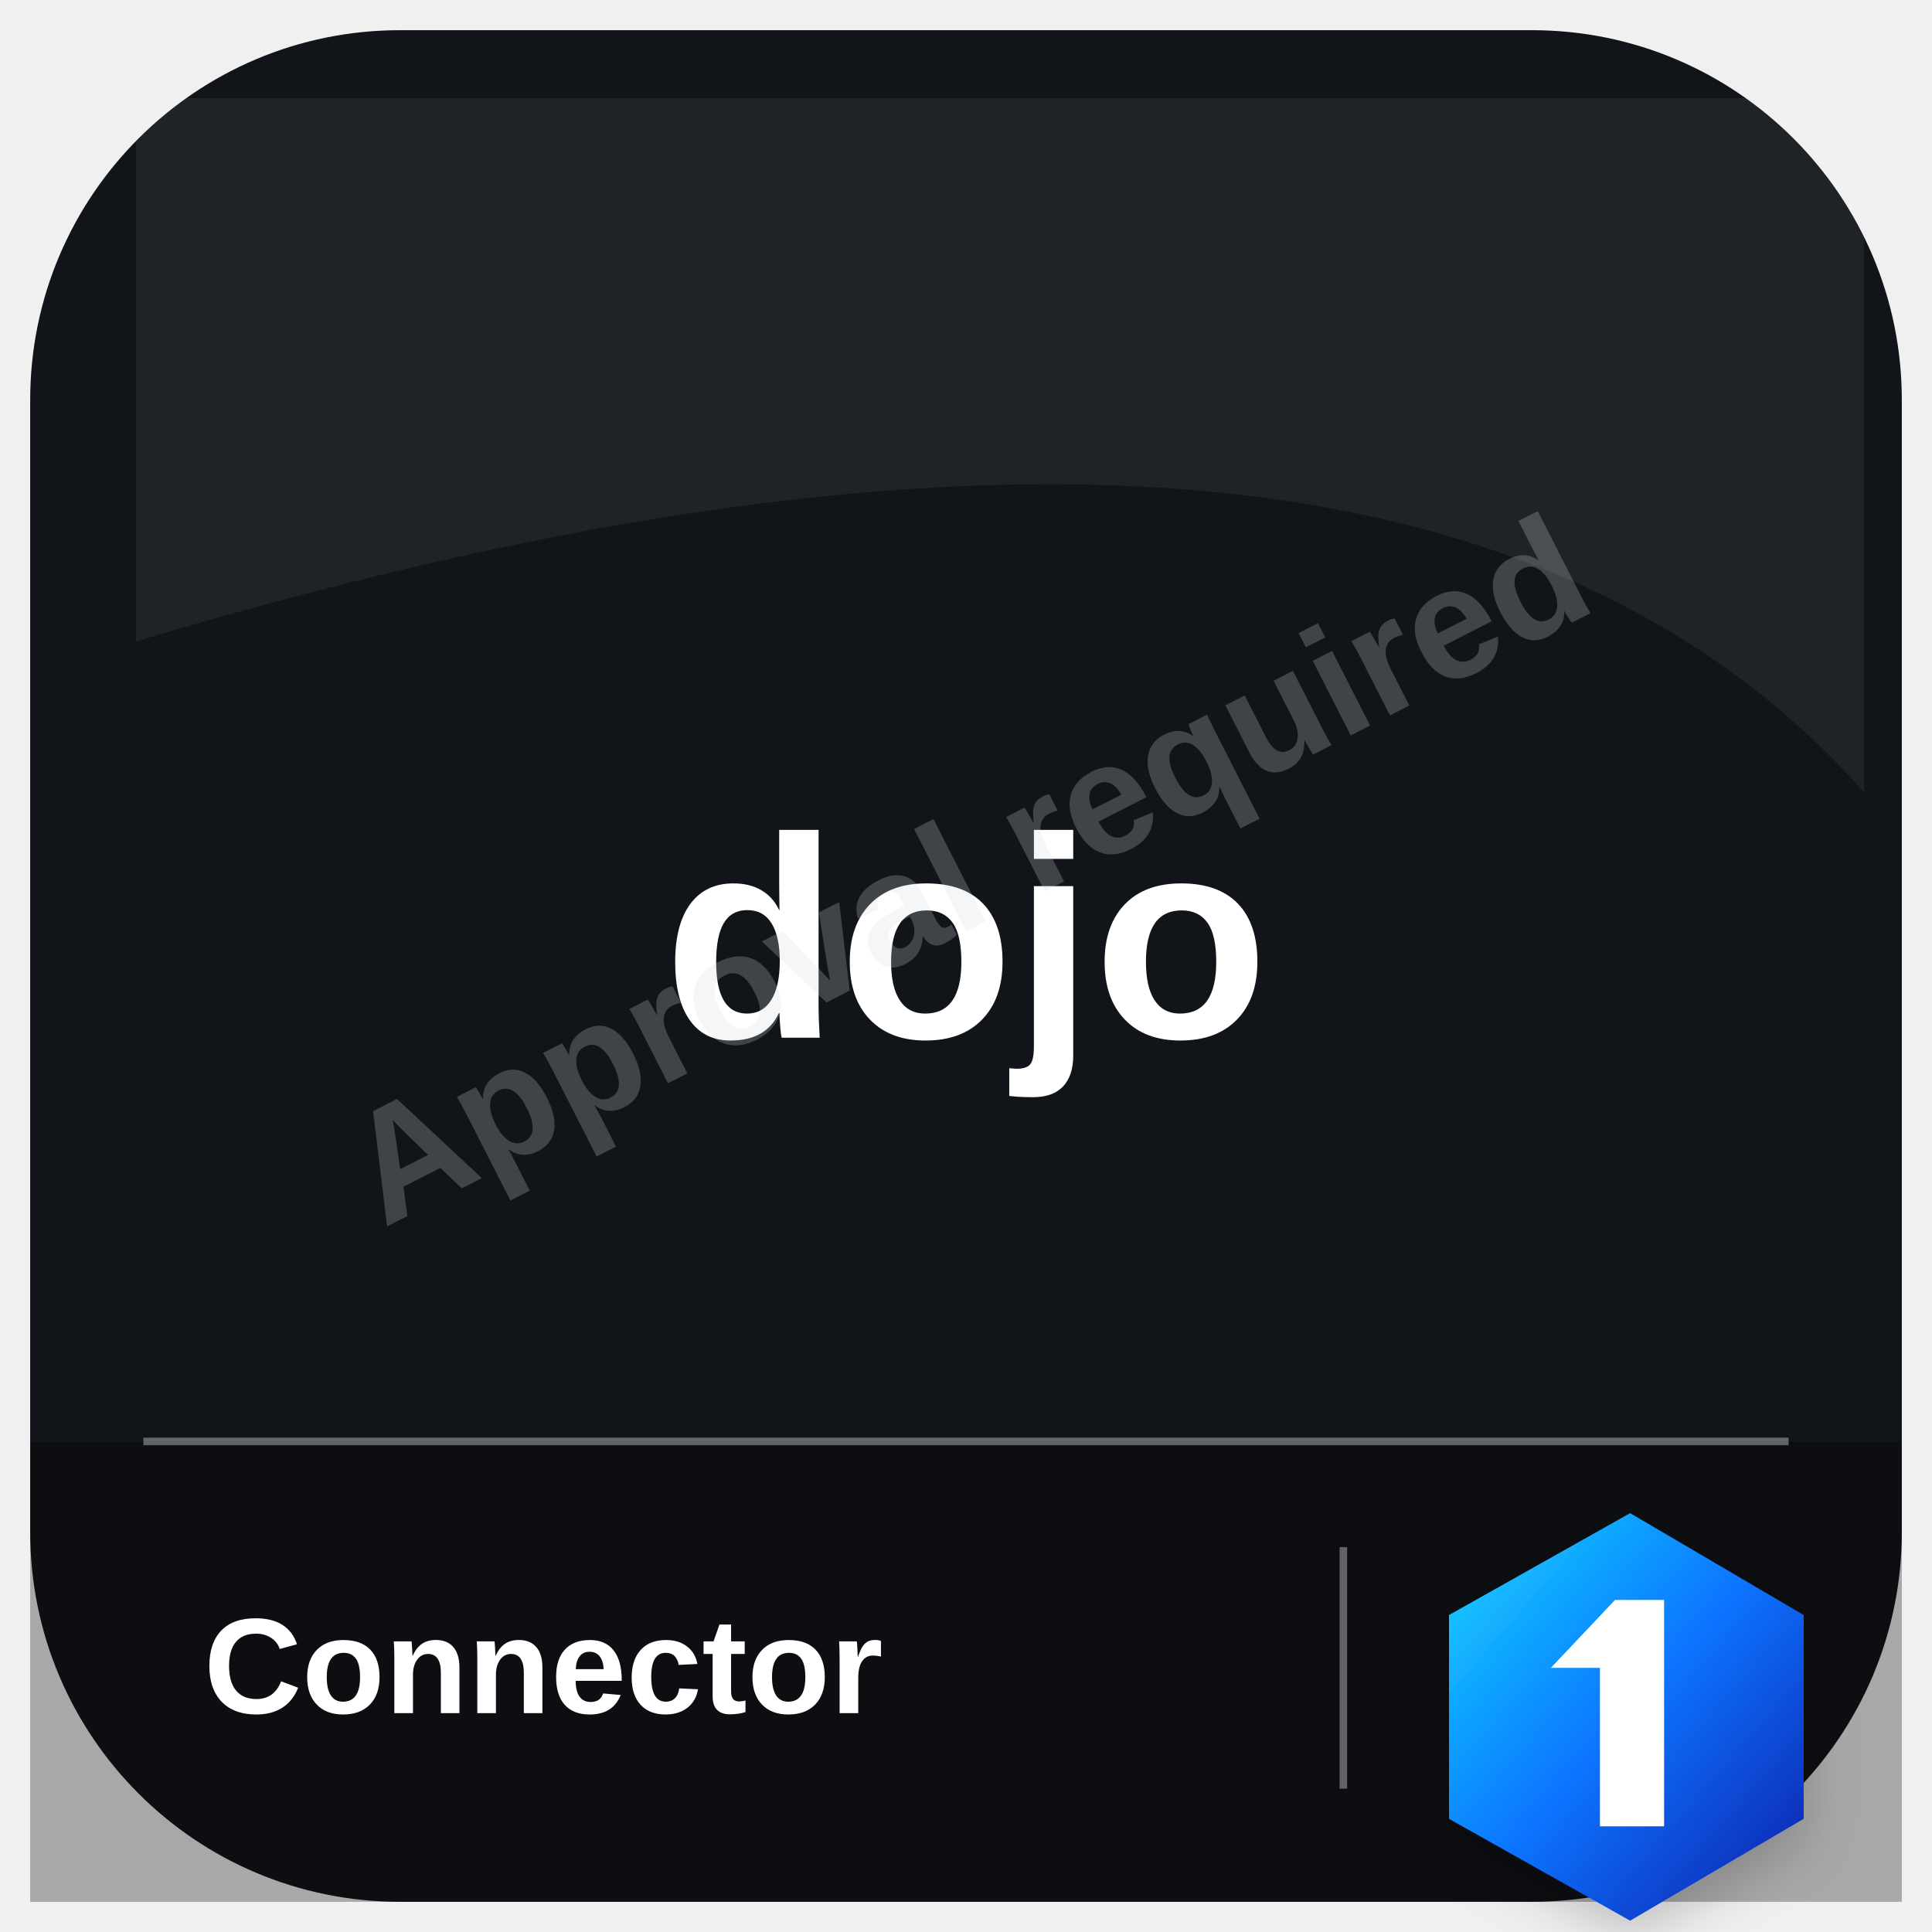
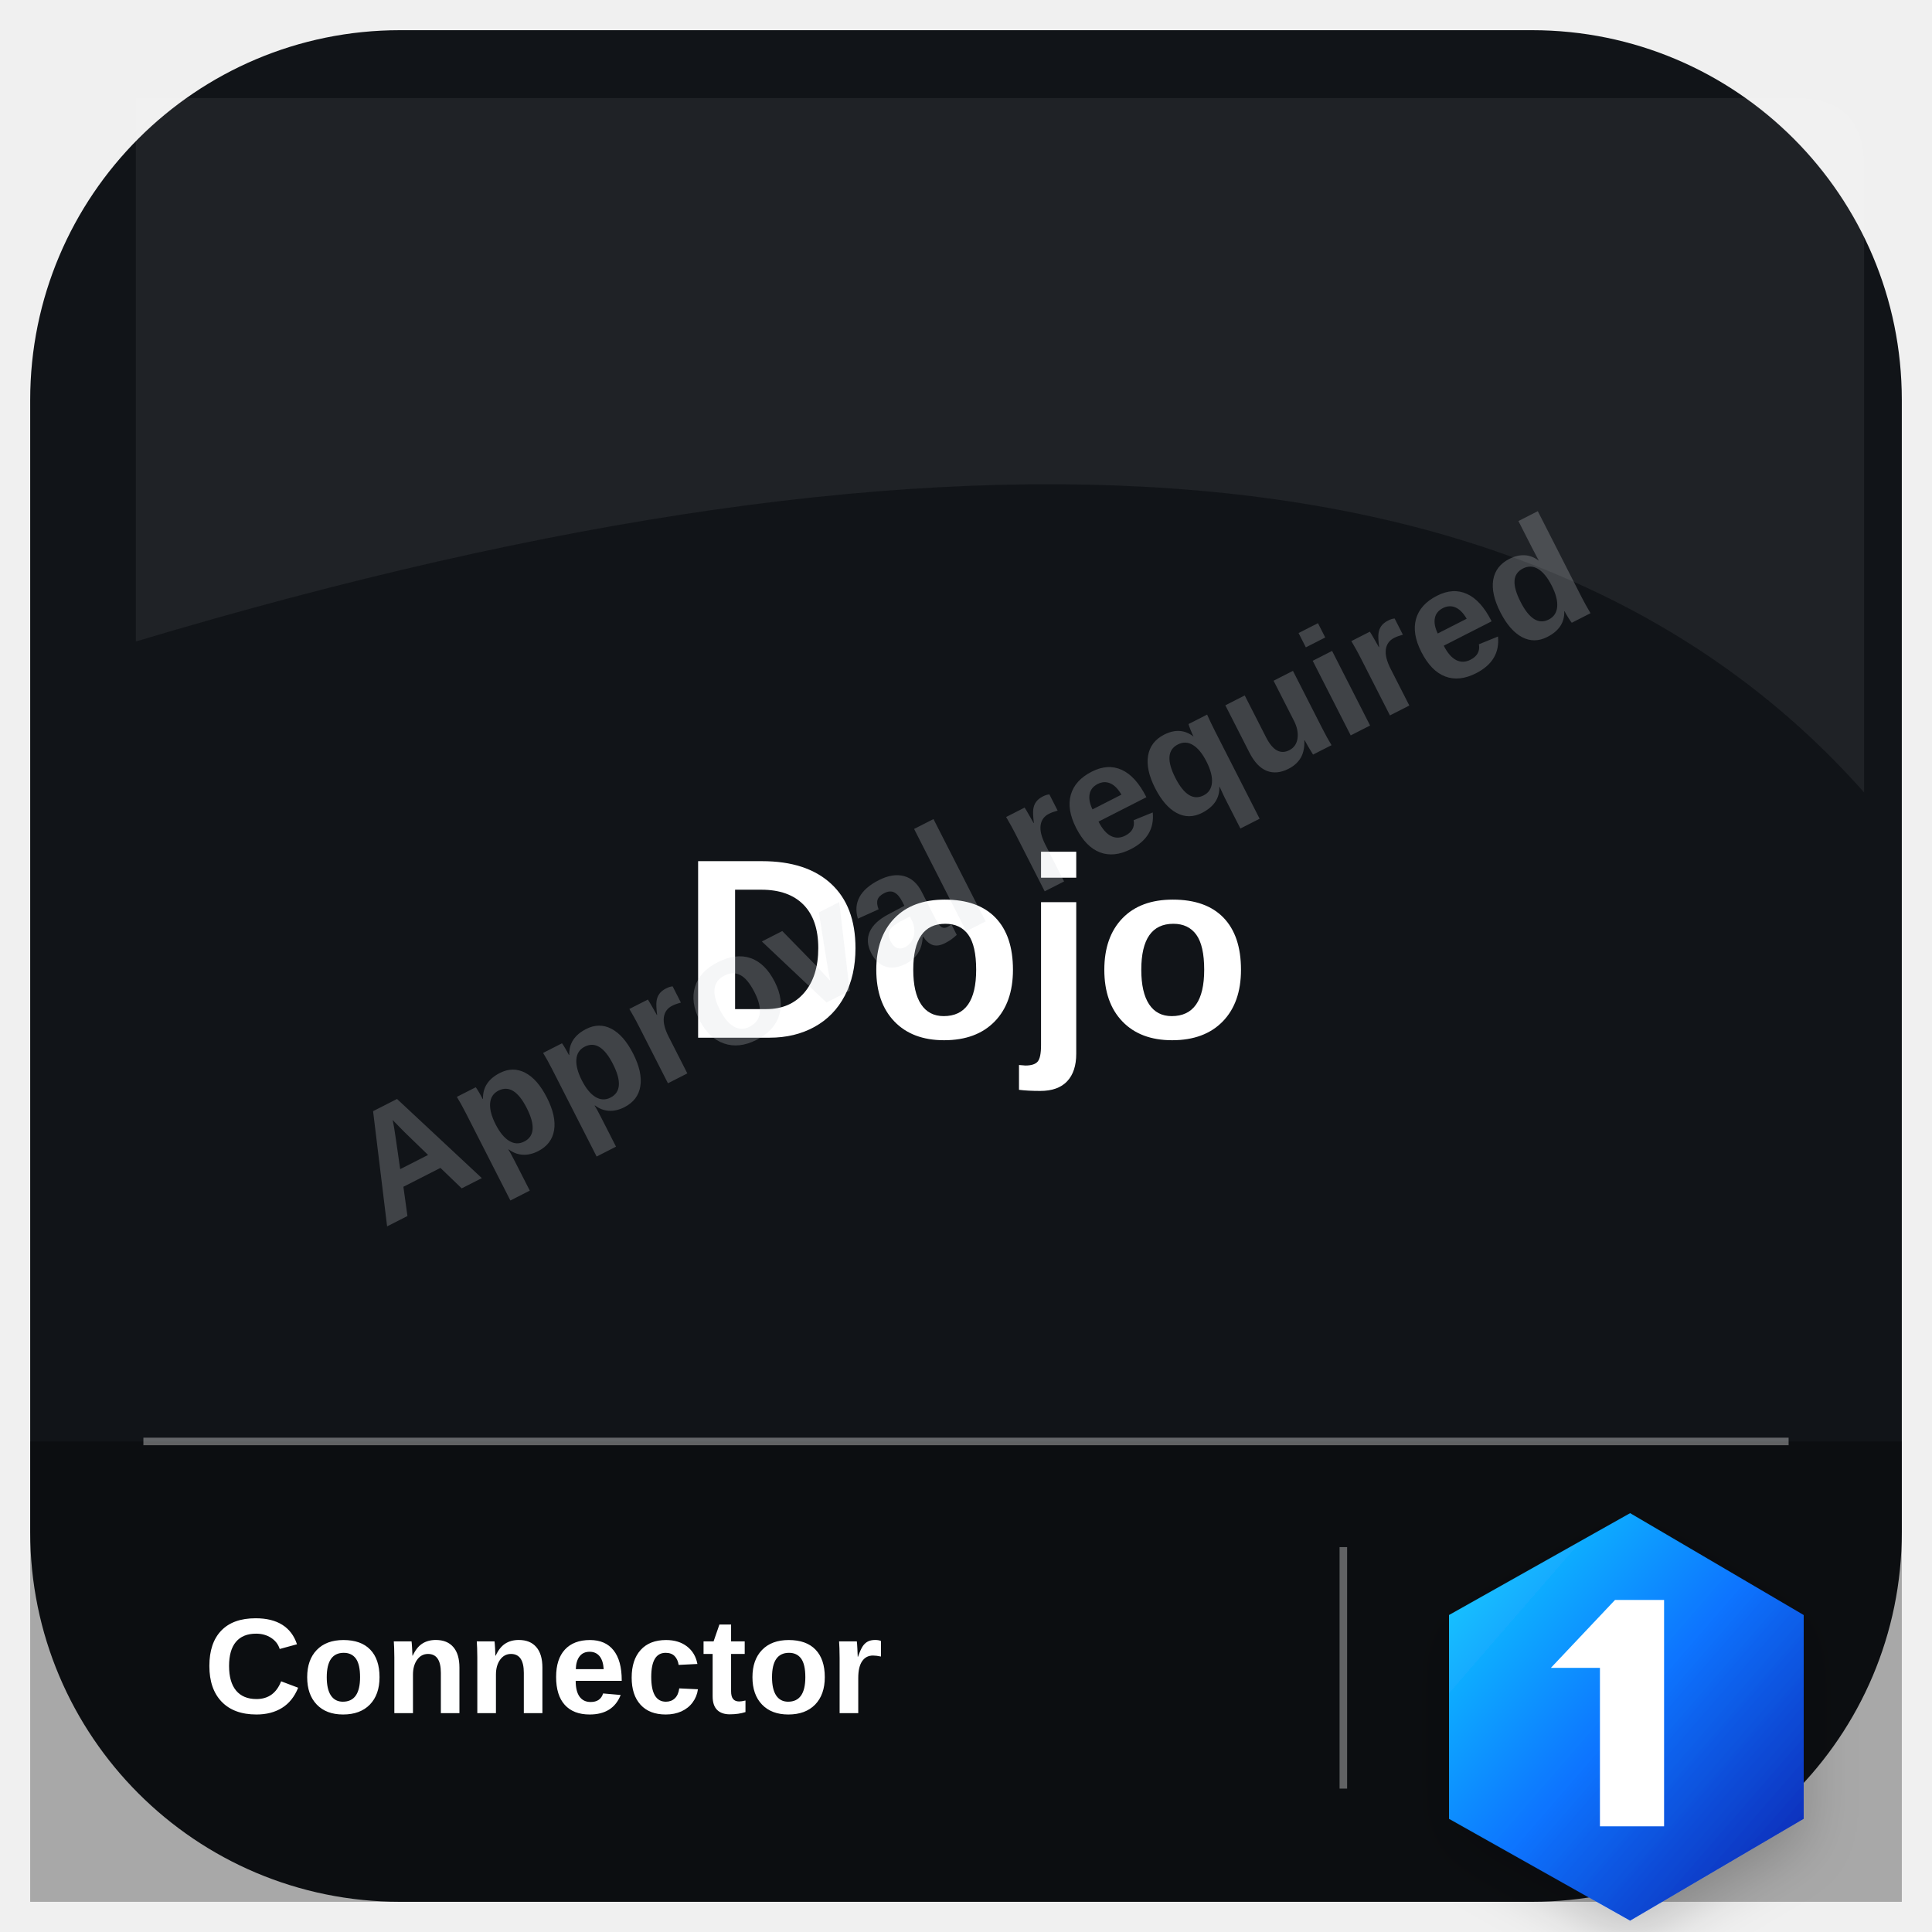
- <svg xmlns="http://www.w3.org/2000/svg" viewBox="0 0 512 512" role="img" aria-label="dojo connector">
+ <svg xmlns="http://www.w3.org/2000/svg" viewBox="0 0 512 512" role="img" aria-label="Dojo connector">
  <defs>
    <linearGradient id="one" x1="0" y1="0" x2="1" y2="1">
      <stop stop-color="#19d8ff" />
      <stop offset=".5" stop-color="#0874ff" />
      <stop offset="1" stop-color="#071ca8" />
    </linearGradient>
    <filter id="s" x="-30%" y="-30%" width="160%" height="160%">
      <feDropShadow dx="0" dy="5" stdDeviation="7" flood-opacity=".20" />
    </filter>
  </defs>
  <rect x="8" y="8" width="496" height="496" rx="98" fill="#111418" />
  <path d="M36 26 H476 Q494 26 494 44 V210 Q370 70 36 170Z" fill="#fff" opacity=".06" />
-   <text x="256" y="275" text-anchor="middle" font-family="Arial,sans-serif" font-size="76" font-weight="800" fill="#FFFFFF">dojo</text>
+   <text x="256" y="275" text-anchor="middle" font-family="Arial,sans-serif" font-size="68" font-weight="800" fill="#FFFFFF">Dojo</text>
  <g transform="rotate(-27 256 230)" opacity=".24">
    <text x="256" y="245" text-anchor="middle" font-family="Arial,sans-serif" font-size="42" font-weight="700" fill="#D6D9DE">Approval required</text>
  </g>
-   <rect x="8" y="382" width="496" height="122" fill="#000000" opacity="0.30" />
+   <rect x="8" y="382" width="496" height="122" fill="#000000" opacity=".30" />
  <line x1="38" y1="382" x2="474" y2="382" stroke="#FFFFFF" opacity=".35" stroke-width="2" />
  <text x="54" y="454" font-family="Arial,sans-serif" font-size="36" font-weight="700" fill="#FFFFFF">Connector</text>
  <line x1="356" y1="410" x2="356" y2="474" stroke="#FFFFFF" opacity=".35" stroke-width="2" />
  <g transform="translate(384 401)" filter="url(#s)">
    <path d="M48 0 94 27v54L48 108 0 81V27Z" fill="url(#one)" />
    <path d="M44 23 27 41h13v42h17V23Z" fill="#fff" />
  </g>
</svg>
